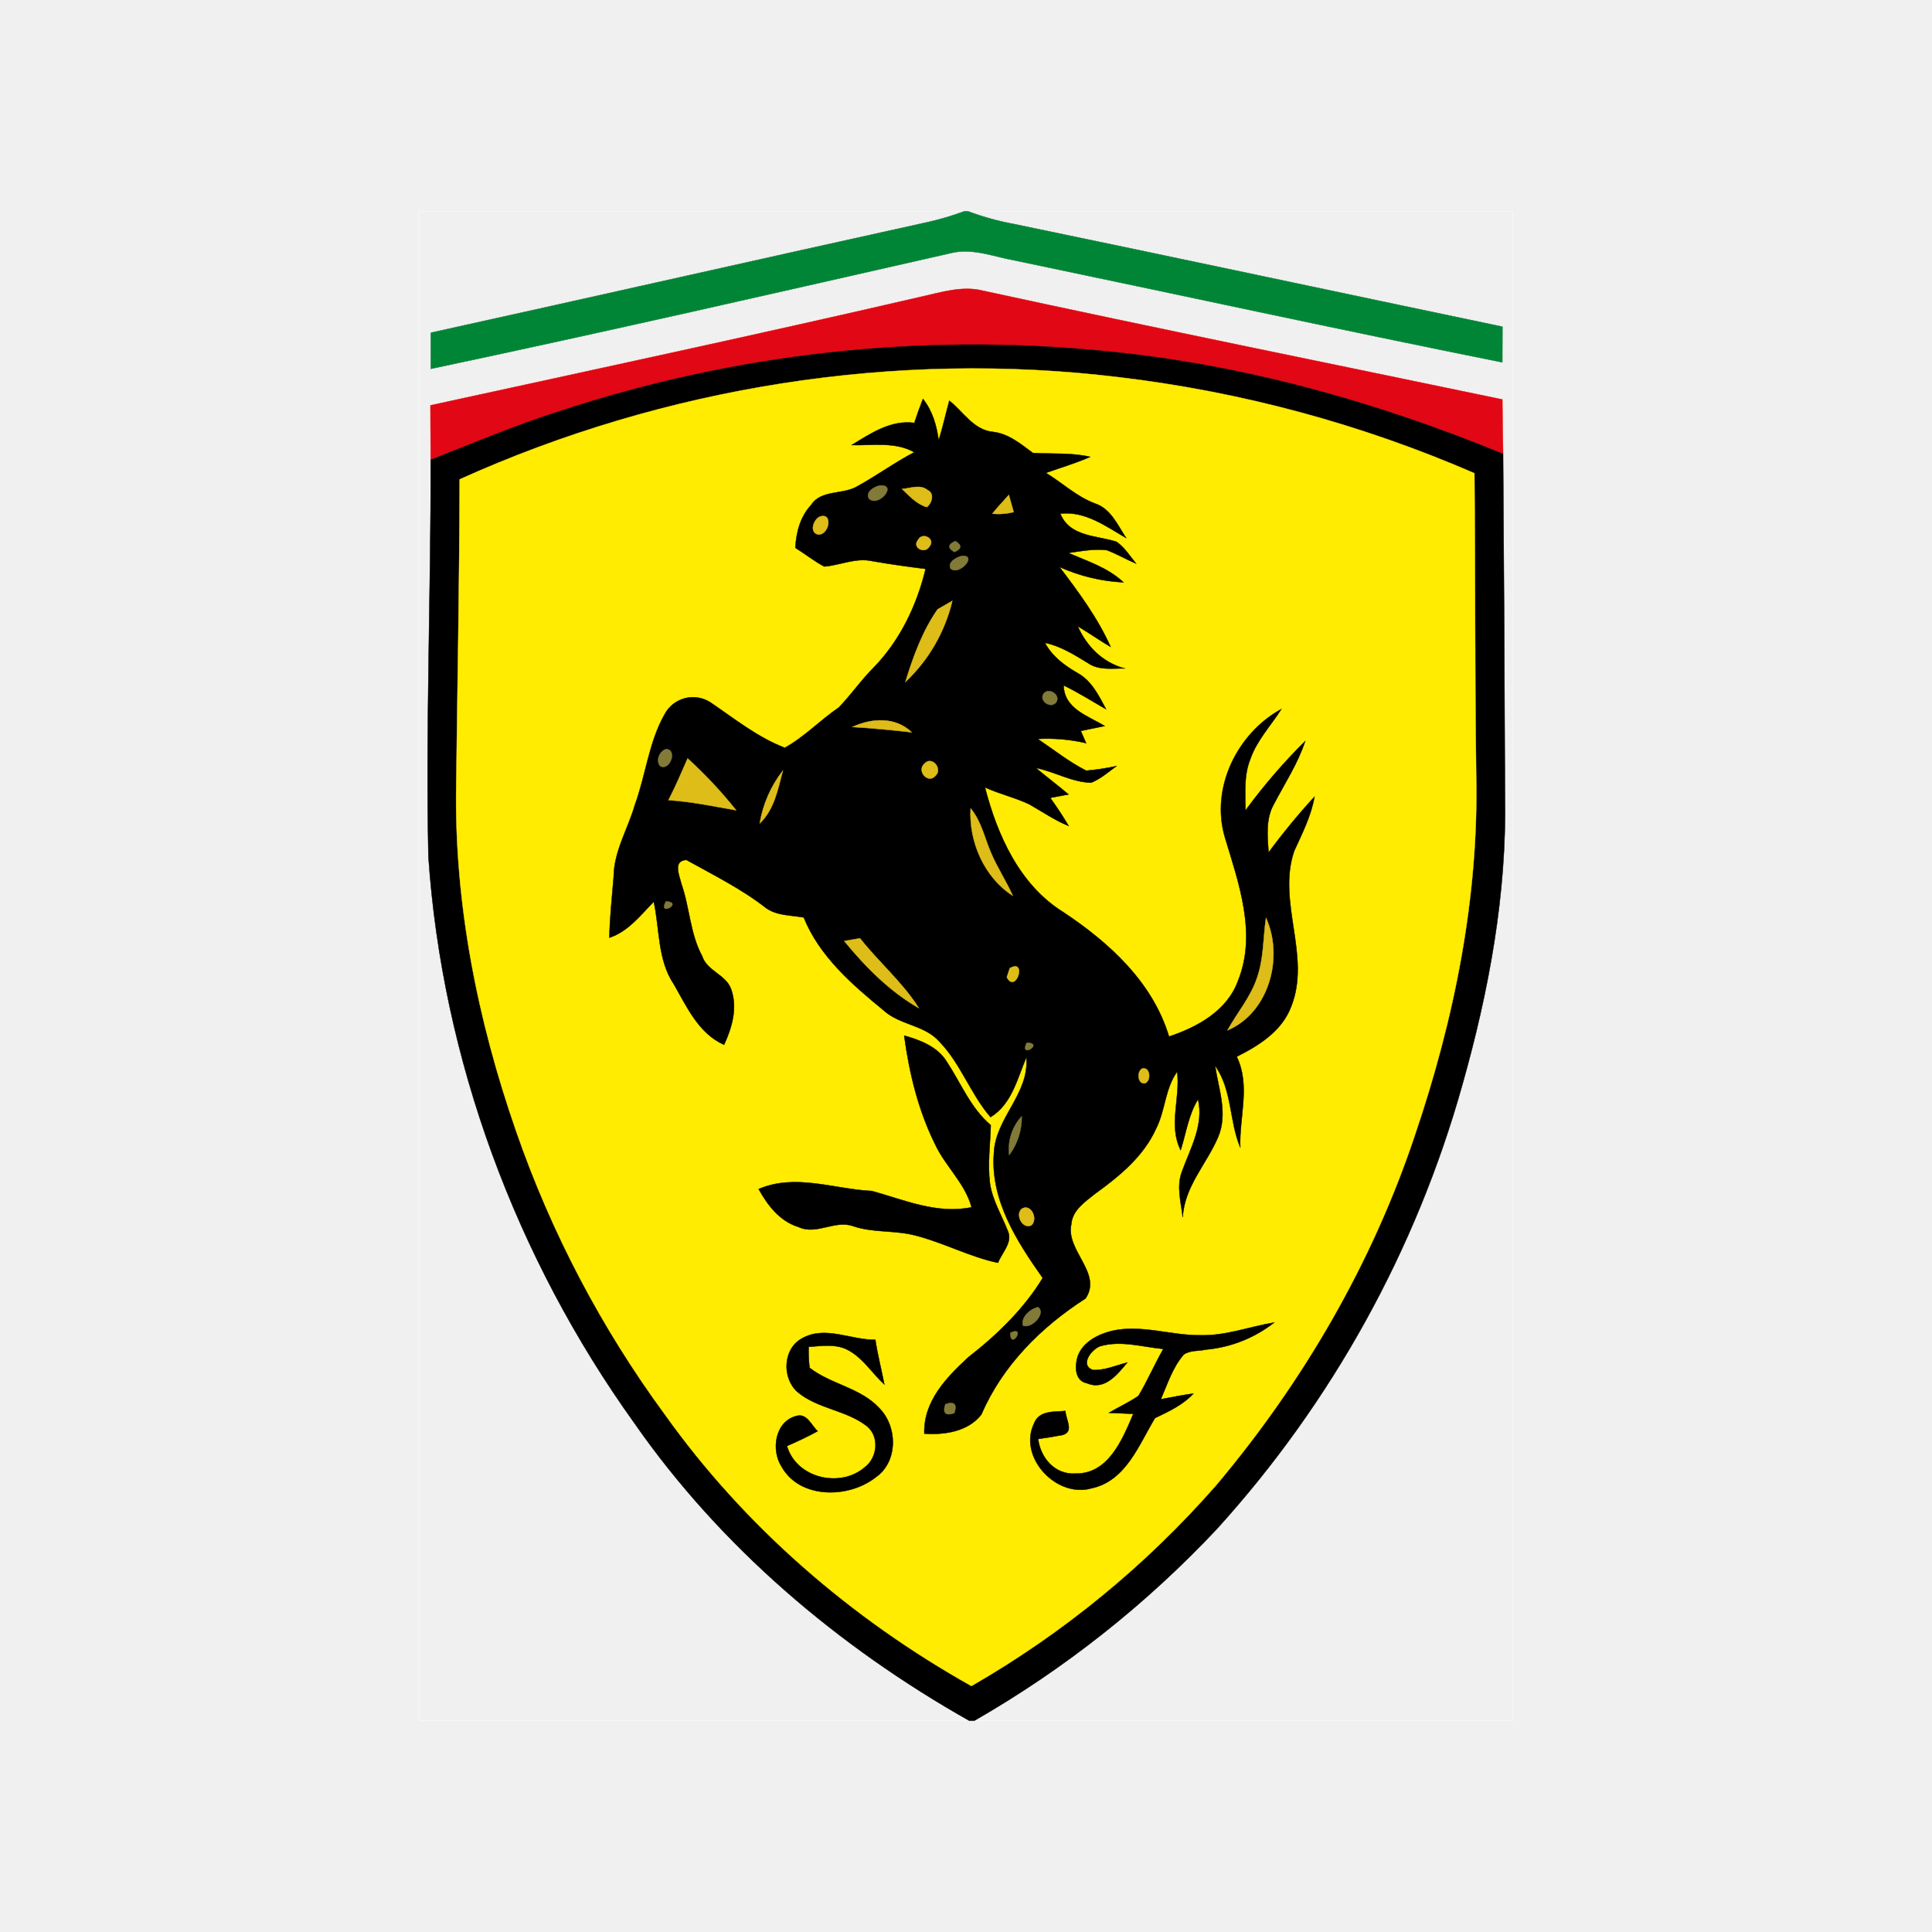
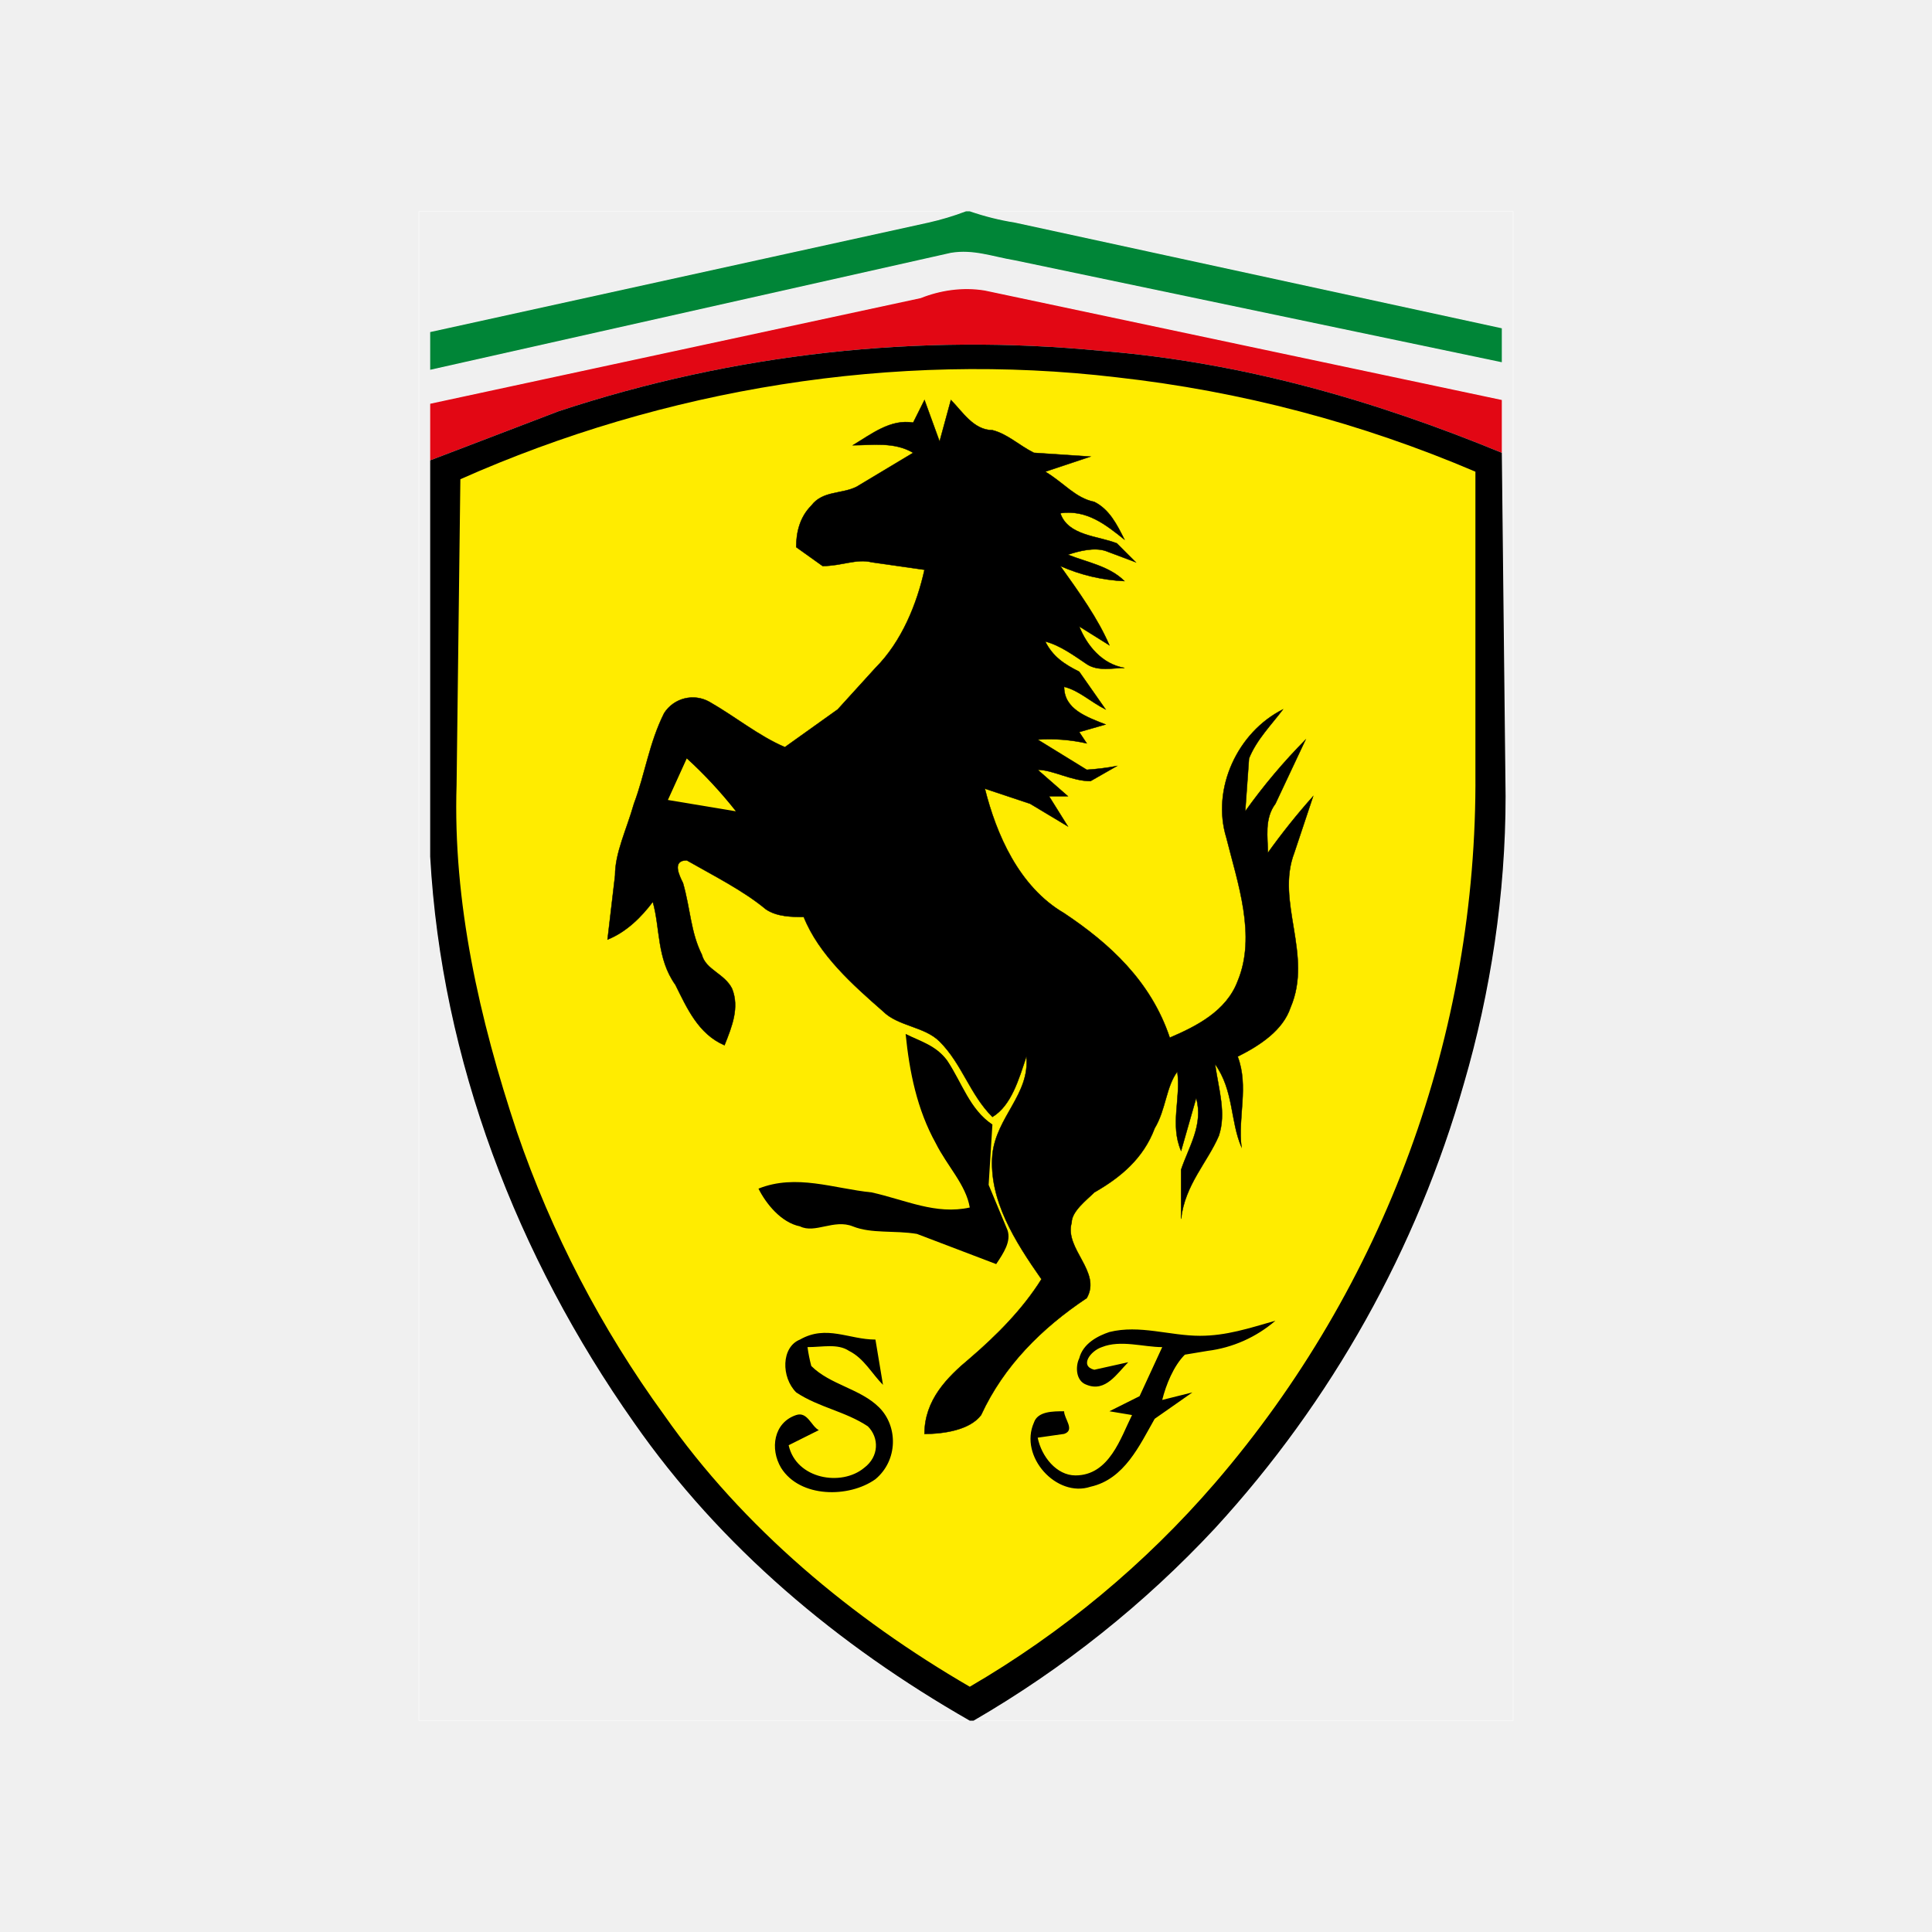
- <svg xmlns="http://www.w3.org/2000/svg" width="512" height="512" viewBox="0 0 512 512">
+ <svg xmlns="http://www.w3.org/2000/svg" width="512" height="512">
  <defs>
-     <clipPath id="b">
-       <rect width="512" height="512" />
+     <clipPath id="a">
+       <path d="M0 0h512v512H0z" />
    </clipPath>
  </defs>
-   <g id="a" clip-path="url(#b)">
-     <g transform="translate(111 56)">
-       <path d="M0,0H144.539a72.721,72.721,0,0,1-9.547,2.839C91.035,12.533,47.133,22.478,3.177,32.176q-.006,4.78,0,9.562c46.168-9.761,92.166-20.309,138.182-30.754,5.6-1.239,11.12,1.079,16.585,2.039,43.062,8.983,86.046,18.345,129.177,27q.011-4.723.029-9.445c-43.219-9.037-86.4-18.28-129.63-27.242A70.762,70.762,0,0,1,145.535,0h144.32V400H147.209a277.832,277.832,0,0,0,64.267-50.8,292.79,292.79,0,0,0,65.063-117.738c7.023-24.82,11.781-50.522,11.29-76.4q-.184-45.378-.5-90.754c-.106-4.816-.146-9.633-.2-14.449C241.294,40.3,195.4,31.02,149.64,21.073c-5.573-1.446-11.175.377-16.6,1.584-43.232,10-86.621,19.308-129.976,28.761q.041,7.215.072,14.43c.081,35.045-1.34,70.088-.607,105.127,3.673,53.829,23.173,106.358,54.581,150.16C79.97,353.947,111.148,380.41,145.857,400H0Z" fill="none" stroke="#fff" stroke-miterlimit="10" stroke-width="0.1" />
-       <path d="M143.555,0h1a70.762,70.762,0,0,0,11.988,3.336c43.235,8.962,86.411,18.205,129.63,27.242q-.019,4.722-.029,9.445c-43.13-8.657-86.114-18.018-129.177-27-5.465-.96-10.981-3.278-16.585-2.039C94.363,21.429,48.365,31.976,2.2,41.737q-.011-4.781,0-9.562c43.957-9.7,87.858-19.643,131.816-29.337A72.721,72.721,0,0,0,143.555,0Z" transform="translate(0.984)" fill="none" stroke="#07611c" stroke-miterlimit="10" stroke-width="0.1" />
-       <path d="M143.555,0h1a70.762,70.762,0,0,0,11.988,3.336c43.235,8.962,86.411,18.205,129.63,27.242q-.019,4.722-.029,9.445c-43.13-8.657-86.114-18.018-129.177-27-5.465-.96-10.981-3.278-16.585-2.039C94.363,21.429,48.365,31.976,2.2,41.737q-.011-4.781,0-9.562c43.957-9.7,87.858-19.643,131.816-29.337A72.721,72.721,0,0,0,143.555,0Z" transform="translate(0.984)" fill="#008537" />
-       <path d="M132.093,16.29c5.421-1.207,11.023-3.03,16.6-1.584,45.756,9.948,91.654,19.226,137.493,28.785.05,4.816.091,9.633.2,14.449C252.409,43.978,216.645,34,180,30.6A350.094,350.094,0,0,0,36.174,46.673C24.616,50.319,13.474,55.1,2.189,59.481q-.027-7.216-.072-14.43C45.472,35.6,88.861,26.294,132.093,16.29Z" transform="translate(0.951 6.367)" fill="none" stroke="#e61900" stroke-miterlimit="10" stroke-width="0.1" />
-       <path d="M132.093,16.29c5.421-1.207,11.023-3.03,16.6-1.584,45.756,9.948,91.654,19.226,137.493,28.785.05,4.816.091,9.633.2,14.449C252.409,43.978,216.645,34,180,30.6A350.094,350.094,0,0,0,36.174,46.673C24.616,50.319,13.474,55.1,2.189,59.481q-.027-7.216-.072-14.43C45.472,35.6,88.861,26.294,132.093,16.29Z" transform="translate(0.951 6.367)" fill="#e20714" />
-       <path d="M36.405,42.089A350.094,350.094,0,0,1,180.233,26.02c36.643,3.4,72.407,13.374,106.377,27.336q.345,45.376.5,90.754c.491,25.878-4.266,51.58-11.29,76.4a292.79,292.79,0,0,1-65.063,117.738,277.832,277.832,0,0,1-64.267,50.8h-1.352C110.428,369.458,79.25,343,56.394,310.185c-31.408-43.8-50.908-96.331-54.581-150.16C1.08,124.985,2.5,89.942,2.42,54.9,13.705,50.515,24.848,45.735,36.405,42.089Z" transform="translate(0.72 10.952)" fill="none" stroke="#000" stroke-miterlimit="10" stroke-width="0.1" />
-       <path d="M36.405,42.089A350.094,350.094,0,0,1,180.233,26.02c36.643,3.4,72.407,13.374,106.377,27.336q.345,45.376.5,90.754c.491,25.878-4.266,51.58-11.29,76.4a292.79,292.79,0,0,1-65.063,117.738,277.832,277.832,0,0,1-64.267,50.8h-1.352C110.428,369.458,79.25,343,56.394,310.185c-31.408-43.8-50.908-96.331-54.581-150.16C1.08,124.985,2.5,89.942,2.42,54.9,13.705,50.515,24.848,45.735,36.405,42.089Z" transform="translate(0.72 10.952)" />
-       <path d="M7.753,58.116C62.112,33.6,123.16,23.852,182.406,31.053A336.6,336.6,0,0,1,276.677,56.5c.258,26.62.09,53.244.467,79.864.721,32.561-5.841,64.94-16.28,95.67-11.311,33.872-29.585,65.264-52.542,92.554A255.759,255.759,0,0,1,143.376,377.9c-31.782-17.817-60.064-42.238-81.244-71.968A284.013,284.013,0,0,1,22.7,230.808C12.488,201.44,6.316,170.446,6.841,139.267,7.17,112.219,7.694,85.17,7.753,58.116Z" transform="translate(3.06 12.911)" fill="none" stroke="#debd19" stroke-miterlimit="10" stroke-width="0.1" />
-       <path d="M7.753,58.116C62.112,33.6,123.16,23.852,182.406,31.053A336.6,336.6,0,0,1,276.677,56.5c.258,26.62.09,53.244.467,79.864.721,32.561-5.841,64.94-16.28,95.67-11.311,33.872-29.585,65.264-52.542,92.554A255.759,255.759,0,0,1,143.376,377.9c-31.782-17.817-60.064-42.238-81.244-71.968A284.013,284.013,0,0,1,22.7,230.808C12.488,201.44,6.316,170.446,6.841,139.267,7.17,112.219,7.694,85.17,7.753,58.116Z" transform="translate(3.06 12.911)" fill="#ffec00" />
-       <path d="M117.944,34.3c2.52,3.173,3.618,7.043,4.164,10.995,1.08-3.465,1.862-7.015,2.82-10.514,3.694,2.917,6.424,7.744,11.5,8.255,4.189.466,7.406,3.194,10.651,5.6,5.056.3,10.179-.124,15.179,1.024-3.808,1.694-7.821,2.842-11.735,4.248,4.364,2.662,8.141,6.3,13,8.11,4.2,1.387,6.014,5.731,8.259,9.139C166.357,68.03,161,63.985,154.335,64.7c2.477,6.182,9.585,5.753,14.914,7.473,2.139,1.5,3.544,3.775,5.174,5.77-2.624-1.1-5.086-2.562-7.751-3.558-3.417-.429-6.849.284-10.224.739,5.076,2.185,10.527,3.912,14.638,7.795a47.091,47.091,0,0,1-16.965-4.077c5.063,6.669,10.128,13.5,13.555,21.182-2.957-1.757-5.78-3.722-8.729-5.484,2.418,5.385,6.588,9.61,12.4,11.184-3.247-.024-6.808.563-9.65-1.408-3.613-2.195-7.231-4.507-11.437-5.38,1.953,3.657,5.284,6.093,8.8,8.1,3.635,2.072,5.508,5.953,7.4,9.493-3.737-2.122-7.361-4.447-11.24-6.306.137,6.225,6.443,8.067,10.9,10.761q-3.177.674-6.356,1.306l1.413,3.239a45.2,45.2,0,0,0-12.833-1.121c4.25,2.857,8.293,6.107,12.881,8.422a68.129,68.129,0,0,0,8-1.217c-2.161,1.573-4.212,3.387-6.717,4.4-5.117-.132-9.683-2.941-14.65-3.919,2.858,2.376,5.819,4.627,8.666,7.021l-4.849.912c1.727,2.411,3.371,4.882,4.878,7.442-3.7-1.5-6.983-3.786-10.439-5.741-3.793-1.8-7.926-2.733-11.742-4.482,3.268,12.694,9.2,25.909,20.758,33.067,12.157,8.079,23.677,18.552,28.02,32.974,7.53-2.5,15.354-6.805,18.253-14.677,5.1-12.521.243-25.914-3.429-38.094-3.9-13.074,3.239-27.615,14.958-34.014-2.791,4.379-6.488,8.263-8.234,13.244-1.734,4.321-1.335,9.059-1.277,13.607a154.625,154.625,0,0,1,15.818-18.368c-1.947,5.953-5.415,11.184-8.287,16.695-2.233,3.92-1.709,8.537-1.427,12.84a178.793,178.793,0,0,1,12.176-14.793c-.882,5.119-3.261,9.725-5.383,14.4-4.617,13.515,4.579,27.82-.811,41.238-2.434,6.475-8.519,10.3-14.415,13.242,3.705,7.678.639,15.991.933,24.045-2.952-7.02-2.1-15.317-6.678-21.639.95,6.209,3.445,12.747.812,18.9-3.032,7.153-8.949,13.109-9.373,21.26-.462-4.005-1.71-8.19-.2-12.12,2.228-6.17,5.836-12.32,4.263-19.146-2.542,4.1-3.173,8.967-4.61,13.492-3.331-6.648-.02-13.845-.934-20.8-3.237,4.484-3.13,10.334-5.626,15.176-3.331,7.342-9.741,12.561-16.126,17.171-2.651,2.128-6.029,4.351-6.3,8.09-1.554,6.963,8.337,12.974,3.771,19.665-11.737,7.511-22.053,17.806-27.586,30.723-3.5,4.538-9.756,5.469-15.137,5.092-.25-8.578,5.86-14.9,11.7-20.275,7.55-5.867,14.714-12.8,19.675-20.976-6.845-9.681-13.9-20.667-12.928-33.072.36-9.355,9.456-15.713,8.6-25.4-2.439,5.671-3.827,12.371-9.494,15.843-5.316-6.141-7.889-14.17-13.564-20.018-3.908-4.452-10.508-4.35-14.791-8.292-8.348-6.833-17.026-14.365-21.147-24.6-3.331-.616-7.048-.438-9.931-2.459-6.506-5.1-13.977-8.788-21.166-12.79-3.7.2-1.853,4.123-1.332,6.351,2.208,6.294,2.287,13.209,5.515,19.16,1.261,3.924,6.236,4.851,7.648,8.692,1.789,4.951.255,10.206-1.849,14.784-6.774-3.021-9.84-10.028-13.323-16.061-4.327-6.446-3.721-14.559-5.306-21.863-3.543,3.609-6.765,7.888-11.767,9.553.107-5.4.7-10.765,1.137-16.14.054-6.789,3.8-12.705,5.626-19.075,2.9-7.922,3.68-16.621,7.9-24.031a8.5,8.5,0,0,1,12.01-3.178c6.4,4.317,12.537,9.311,19.81,12.09,5.221-2.885,9.382-7.313,14.3-10.664,3.327-3.425,6.037-7.43,9.456-10.794,6.863-7.165,11.268-16.362,13.563-25.951-4.725-.577-9.434-1.252-14.124-2.06-4.326-1-8.466,1.088-12.726,1.433-2.7-1.426-5.086-3.35-7.668-4.96.237-4.119,1.29-8.22,4.16-11.324,2.707-4.188,8.5-2.642,12.357-5.022,5.106-2.81,9.83-6.271,15.006-8.979-5.119-2.871-11.022-1.753-16.6-1.9,5.044-3.082,10.373-6.716,16.608-5.868C116.356,38.534,117.113,36.4,117.944,34.3Z" transform="translate(15.651 15.411)" fill="none" stroke="#000" stroke-miterlimit="10" stroke-width="0.1" />
-       <path d="M117.944,34.3c2.52,3.173,3.618,7.043,4.164,10.995,1.08-3.465,1.862-7.015,2.82-10.514,3.694,2.917,6.424,7.744,11.5,8.255,4.189.466,7.406,3.194,10.651,5.6,5.056.3,10.179-.124,15.179,1.024-3.808,1.694-7.821,2.842-11.735,4.248,4.364,2.662,8.141,6.3,13,8.11,4.2,1.387,6.014,5.731,8.259,9.139C166.357,68.03,161,63.985,154.335,64.7c2.477,6.182,9.585,5.753,14.914,7.473,2.139,1.5,3.544,3.775,5.174,5.77-2.624-1.1-5.086-2.562-7.751-3.558-3.417-.429-6.849.284-10.224.739,5.076,2.185,10.527,3.912,14.638,7.795a47.091,47.091,0,0,1-16.965-4.077c5.063,6.669,10.128,13.5,13.555,21.182-2.957-1.757-5.78-3.722-8.729-5.484,2.418,5.385,6.588,9.61,12.4,11.184-3.247-.024-6.808.563-9.65-1.408-3.613-2.195-7.231-4.507-11.437-5.38,1.953,3.657,5.284,6.093,8.8,8.1,3.635,2.072,5.508,5.953,7.4,9.493-3.737-2.122-7.361-4.447-11.24-6.306.137,6.225,6.443,8.067,10.9,10.761q-3.177.674-6.356,1.306l1.413,3.239a45.2,45.2,0,0,0-12.833-1.121c4.25,2.857,8.293,6.107,12.881,8.422a68.129,68.129,0,0,0,8-1.217c-2.161,1.573-4.212,3.387-6.717,4.4-5.117-.132-9.683-2.941-14.65-3.919,2.858,2.376,5.819,4.627,8.666,7.021l-4.849.912c1.727,2.411,3.371,4.882,4.878,7.442-3.7-1.5-6.983-3.786-10.439-5.741-3.793-1.8-7.926-2.733-11.742-4.482,3.268,12.694,9.2,25.909,20.758,33.067,12.157,8.079,23.677,18.552,28.02,32.974,7.53-2.5,15.354-6.805,18.253-14.677,5.1-12.521.243-25.914-3.429-38.094-3.9-13.074,3.239-27.615,14.958-34.014-2.791,4.379-6.488,8.263-8.234,13.244-1.734,4.321-1.335,9.059-1.277,13.607a154.625,154.625,0,0,1,15.818-18.368c-1.947,5.953-5.415,11.184-8.287,16.695-2.233,3.92-1.709,8.537-1.427,12.84a178.793,178.793,0,0,1,12.176-14.793c-.882,5.119-3.261,9.725-5.383,14.4-4.617,13.515,4.579,27.82-.811,41.238-2.434,6.475-8.519,10.3-14.415,13.242,3.705,7.678.639,15.991.933,24.045-2.952-7.02-2.1-15.317-6.678-21.639.95,6.209,3.445,12.747.812,18.9-3.032,7.153-8.949,13.109-9.373,21.26-.462-4.005-1.71-8.19-.2-12.12,2.228-6.17,5.836-12.32,4.263-19.146-2.542,4.1-3.173,8.967-4.61,13.492-3.331-6.648-.02-13.845-.934-20.8-3.237,4.484-3.13,10.334-5.626,15.176-3.331,7.342-9.741,12.561-16.126,17.171-2.651,2.128-6.029,4.351-6.3,8.09-1.554,6.963,8.337,12.974,3.771,19.665-11.737,7.511-22.053,17.806-27.586,30.723-3.5,4.538-9.756,5.469-15.137,5.092-.25-8.578,5.86-14.9,11.7-20.275,7.55-5.867,14.714-12.8,19.675-20.976-6.845-9.681-13.9-20.667-12.928-33.072.36-9.355,9.456-15.713,8.6-25.4-2.439,5.671-3.827,12.371-9.494,15.843-5.316-6.141-7.889-14.17-13.564-20.018-3.908-4.452-10.508-4.35-14.791-8.292-8.348-6.833-17.026-14.365-21.147-24.6-3.331-.616-7.048-.438-9.931-2.459-6.506-5.1-13.977-8.788-21.166-12.79-3.7.2-1.853,4.123-1.332,6.351,2.208,6.294,2.287,13.209,5.515,19.16,1.261,3.924,6.236,4.851,7.648,8.692,1.789,4.951.255,10.206-1.849,14.784-6.774-3.021-9.84-10.028-13.323-16.061-4.327-6.446-3.721-14.559-5.306-21.863-3.543,3.609-6.765,7.888-11.767,9.553.107-5.4.7-10.765,1.137-16.14.054-6.789,3.8-12.705,5.626-19.075,2.9-7.922,3.68-16.621,7.9-24.031a8.5,8.5,0,0,1,12.01-3.178c6.4,4.317,12.537,9.311,19.81,12.09,5.221-2.885,9.382-7.313,14.3-10.664,3.327-3.425,6.037-7.43,9.456-10.794,6.863-7.165,11.268-16.362,13.563-25.951-4.725-.577-9.434-1.252-14.124-2.06-4.326-1-8.466,1.088-12.726,1.433-2.7-1.426-5.086-3.35-7.668-4.96.237-4.119,1.29-8.22,4.16-11.324,2.707-4.188,8.5-2.642,12.357-5.022,5.106-2.81,9.83-6.271,15.006-8.979-5.119-2.871-11.022-1.753-16.6-1.9,5.044-3.082,10.373-6.716,16.608-5.868C116.356,38.534,117.113,36.4,117.944,34.3Z" transform="translate(15.651 15.411)" />
-       <path d="M85.285,50.134c4.827-.3-.387,5.879-2.892,3.516C81.333,51.87,83.81,50.393,85.285,50.134Z" transform="translate(36.902 22.519)" fill="none" stroke="#827a38" stroke-miterlimit="10" stroke-width="0.1" />
-       <path d="M85.285,50.134c4.827-.3-.387,5.879-2.892,3.516C81.333,51.87,83.81,50.393,85.285,50.134Z" transform="translate(36.902 22.519)" fill="#827a38" />
-       <path d="M88.35,50.941c2.238-.157,4.8-1.324,6.777.3,1.908.832,1.171,3.493-.208,4.509C92.21,54.969,90.323,52.8,88.35,50.941Z" transform="translate(39.693 22.638)" fill="none" stroke="#debd19" stroke-miterlimit="10" stroke-width="0.1" />
-       <path d="M88.35,50.941c2.238-.157,4.8-1.324,6.777.3,1.908.832,1.171,3.493-.208,4.509C92.21,54.969,90.323,52.8,88.35,50.941Z" transform="translate(39.693 22.638)" fill="#debd19" />
-       <path d="M104.864,56.837c1.383-1.726,2.916-3.322,4.379-4.98q.652,2.269,1.271,4.551A16.7,16.7,0,0,1,104.864,56.837Z" transform="translate(47.113 23.298)" fill="none" stroke="#debd19" stroke-miterlimit="10" stroke-width="0.1" />
-       <path d="M104.864,56.837c1.383-1.726,2.916-3.322,4.379-4.98q.652,2.269,1.271,4.551A16.7,16.7,0,0,1,104.864,56.837Z" transform="translate(47.113 23.298)" fill="#debd19" />
-       <path d="M73.853,55.9c3.71-1.325,2.465,5.1-.51,4.7C71.038,59.974,72.234,56.635,73.853,55.9Z" transform="translate(32.375 25.032)" fill="none" stroke="#debd19" stroke-miterlimit="10" stroke-width="0.1" />
-       <path d="M73.853,55.9c3.71-1.325,2.465,5.1-.51,4.7C71.038,59.974,72.234,56.635,73.853,55.9Z" transform="translate(32.375 25.032)" fill="#debd19" />
-       <path d="M91.462,60.33c1.162-2.153,4.75-.165,2.962,1.843C93.182,64.272,89.676,62.4,91.462,60.33Z" transform="translate(40.868 26.686)" fill="none" stroke="#debd19" stroke-miterlimit="10" stroke-width="0.1" />
-       <path d="M91.462,60.33c1.162-2.153,4.75-.165,2.962,1.843C93.182,64.272,89.676,62.4,91.462,60.33Z" transform="translate(40.868 26.686)" fill="#debd19" />
-       <path d="M98.582,60.3q2.726,1.605-.254,2.907Q95.584,61.607,98.582,60.3Z" transform="translate(43.587 27.092)" fill="none" stroke="#827a38" stroke-miterlimit="10" stroke-width="0.1" />
-       <path d="M98.582,60.3q2.726,1.605-.254,2.907Q95.584,61.607,98.582,60.3Z" transform="translate(43.587 27.092)" fill="#827a38" />
-       <path d="M100.257,63.014c4.426-.266-.819,5.441-2.992,3.339C96.45,64.581,98.888,63.377,100.257,63.014Z" transform="translate(43.626 28.307)" fill="none" stroke="#827a38" stroke-miterlimit="10" stroke-width="0.1" />
-       <path d="M100.257,63.014c4.426-.266-.819,5.441-2.992,3.339C96.45,64.581,98.888,63.377,100.257,63.014Z" transform="translate(43.626 28.307)" fill="#827a38" />
-       <path d="M97.5,73.476l3.9-2.243A43.254,43.254,0,0,1,88.968,92.727C91.02,86.031,93.479,79.257,97.5,73.476Z" transform="translate(39.971 32.003)" fill="none" stroke="#debd19" stroke-miterlimit="10" stroke-width="0.1" />
-       <path d="M97.5,73.476l3.9-2.243A43.254,43.254,0,0,1,88.968,92.727C91.02,86.031,93.479,79.257,97.5,73.476Z" transform="translate(39.971 32.003)" fill="#debd19" />
-       <path d="M114.4,88.35c1.442-1.729,4.663.557,3.209,2.427C116.156,92.506,112.934,90.221,114.4,88.35Z" transform="translate(51.228 39.418)" fill="none" stroke="#827a38" stroke-miterlimit="10" stroke-width="0.1" />
-       <path d="M114.4,88.35c1.442-1.729,4.663.557,3.209,2.427C116.156,92.506,112.934,90.221,114.4,88.35Z" transform="translate(51.228 39.418)" fill="#827a38" />
-       <path d="M79.278,94.835C84.386,92.474,90.68,92.079,95,96.25,89.769,95.65,84.532,95.156,79.278,94.835Z" transform="translate(35.618 41.818)" fill="none" stroke="#debd19" stroke-miterlimit="10" stroke-width="0.1" />
-       <path d="M79.278,94.835C84.386,92.474,90.68,92.079,95,96.25,89.769,95.65,84.532,95.156,79.278,94.835Z" transform="translate(35.618 41.818)" fill="#debd19" />
-       <path d="M45.965,98.33c2.967.328.88,5.834-1.625,4.538C42.985,101.422,44.154,98.741,45.965,98.33Z" transform="translate(19.656 44.177)" fill="none" stroke="#827a38" stroke-miterlimit="10" stroke-width="0.1" />
-       <path d="M45.965,98.33c2.967.328.88,5.834-1.625,4.538C42.985,101.422,44.154,98.741,45.965,98.33Z" transform="translate(19.656 44.177)" fill="#827a38" />
-       <path d="M45.647,111.1c1.852-3.609,3.453-7.337,5.077-11.051A118.49,118.49,0,0,1,63.58,113.777C57.623,112.751,51.7,111.468,45.647,111.1Z" transform="translate(20.508 44.948)" fill="none" stroke="#debd19" stroke-miterlimit="10" stroke-width="0.1" />
-       <path d="M45.647,111.1c1.852-3.609,3.453-7.337,5.077-11.051A118.49,118.49,0,0,1,63.58,113.777C57.623,112.751,51.7,111.468,45.647,111.1Z" transform="translate(20.508 44.948)" fill="#debd19" />
-       <path d="M92.623,101.268c1.957-2.3,5.022,1.3,2.961,3.174C93.616,106.682,90.574,103.145,92.623,101.268Z" transform="translate(41.307 45.164)" fill="none" stroke="#debd19" stroke-miterlimit="10" stroke-width="0.1" />
-       <path d="M92.623,101.268c1.957-2.3,5.022,1.3,2.961,3.174C93.616,106.682,90.574,103.145,92.623,101.268Z" transform="translate(41.307 45.164)" fill="#debd19" />
-       <path d="M62.334,116.252a31.19,31.19,0,0,1,6.13-13.984C67.167,107.176,66.178,112.6,62.334,116.252Z" transform="translate(28.005 45.947)" fill="none" stroke="#debd19" stroke-miterlimit="10" stroke-width="0.1" />
-       <path d="M62.334,116.252a31.19,31.19,0,0,1,6.13-13.984C67.167,107.176,66.178,112.6,62.334,116.252Z" transform="translate(28.005 45.947)" fill="#debd19" />
-       <path d="M100.908,109.184c2.852,3.418,3.7,7.86,5.433,11.847,1.647,3.894,4.022,7.423,5.733,11.291C104.5,127.442,100.418,118.024,100.908,109.184Z" transform="translate(45.318 49.054)" fill="none" stroke="#debd19" stroke-miterlimit="10" stroke-width="0.1" />
-       <path d="M100.908,109.184c2.852,3.418,3.7,7.86,5.433,11.847,1.647,3.894,4.022,7.423,5.733,11.291C104.5,127.442,100.418,118.024,100.908,109.184Z" transform="translate(45.318 49.054)" fill="#debd19" />
-       <path d="M45.32,126.184C50.162,126.446,43.047,130.464,45.32,126.184Z" transform="translate(20.154 56.692)" fill="none" stroke="#827a38" stroke-miterlimit="10" stroke-width="0.1" />
-       <path d="M45.32,126.184C50.162,126.446,43.047,130.464,45.32,126.184Z" transform="translate(20.154 56.692)" fill="#827a38" />
-       <path d="M158.073,129.206c4.743,10.4.833,25.139-10.221,29.8,2.568-4.633,6.112-8.759,7.827-13.835C157.509,140.041,157.3,134.524,158.073,129.206Z" transform="translate(66.427 58.049)" fill="none" stroke="#debd19" stroke-miterlimit="10" stroke-width="0.1" />
-       <path d="M158.073,129.206c4.743,10.4.833,25.139-10.221,29.8,2.568-4.633,6.112-8.759,7.827-13.835C157.509,140.041,157.3,134.524,158.073,129.206Z" transform="translate(66.427 58.049)" fill="#debd19" />
-       <path d="M77.785,133.655l4.173-.718c4.988,6.347,11.272,11.632,15.595,18.5C89.8,146.993,83.406,140.52,77.785,133.655Z" transform="translate(34.947 59.725)" fill="none" stroke="#debd19" stroke-miterlimit="10" stroke-width="0.1" />
-       <path d="M77.785,133.655l4.173-.718c4.988,6.347,11.272,11.632,15.595,18.5C89.8,146.993,83.406,140.52,77.785,133.655Z" transform="translate(34.947 59.725)" fill="#debd19" />
-       <path d="M108.3,138.565c4.687-2.748,1.643,6.971-.786,2.39Z" transform="translate(48.302 62.03)" fill="none" stroke="#debd19" stroke-miterlimit="10" stroke-width="0.1" />
-       <path d="M108.3,138.565c4.687-2.748,1.643,6.971-.786,2.39Z" transform="translate(48.302 62.03)" fill="#debd19" />
-       <path d="M100.7,150.723c4.3,1.216,8.812,2.922,11.283,6.916,3.769,5.716,6.308,12.293,11.662,16.83-.137,5.147-.875,10.315-.21,15.461.663,4.471,3.083,8.378,4.715,12.526,1.409,3.051-1.547,5.784-2.592,8.484-7.574-1.6-14.442-5.365-21.922-7.252-5.4-1.437-11.13-.651-16.452-2.464-4.822-1.744-9.772,2.484-14.516.207-4.932-1.5-8.142-5.717-10.533-10.032,9.781-4.193,20.021.043,30.032.516,8.609,2.379,17.236,6.219,26.391,4.31-1.7-6.372-6.906-10.8-9.636-16.65C104.435,170.563,102.047,160.655,100.7,150.723Z" transform="translate(27.916 67.716)" fill="none" stroke="#000" stroke-miterlimit="10" stroke-width="0.1" />
-       <path d="M100.7,150.723c4.3,1.216,8.812,2.922,11.283,6.916,3.769,5.716,6.308,12.293,11.662,16.83-.137,5.147-.875,10.315-.21,15.461.663,4.471,3.083,8.378,4.715,12.526,1.409,3.051-1.547,5.784-2.592,8.484-7.574-1.6-14.442-5.365-21.922-7.252-5.4-1.437-11.13-.651-16.452-2.464-4.822-1.744-9.772,2.484-14.516.207-4.932-1.5-8.142-5.717-10.533-10.032,9.781-4.193,20.021.043,30.032.516,8.609,2.379,17.236,6.219,26.391,4.31-1.7-6.372-6.906-10.8-9.636-16.65C104.435,170.563,102.047,160.655,100.7,150.723Z" transform="translate(27.916 67.716)" />
-       <path d="M111.289,152.026C116.12,152.138,109.126,156.42,111.289,152.026Z" transform="translate(49.807 68.302)" fill="none" stroke="#827a38" stroke-miterlimit="10" stroke-width="0.1" />
-       <path d="M111.289,152.026C116.12,152.138,109.126,156.42,111.289,152.026Z" transform="translate(49.807 68.302)" fill="#827a38" />
-       <path d="M132.567,156.762c2.094-.5,2.439,3.053.874,3.864C131.345,161.136,131.034,157.569,132.567,156.762Z" transform="translate(59.128 70.408)" fill="none" stroke="#debd19" stroke-miterlimit="10" stroke-width="0.1" />
-       <path d="M132.567,156.762c2.094-.5,2.439,3.053.874,3.864C131.345,161.136,131.034,157.569,132.567,156.762Z" transform="translate(59.128 70.408)" fill="#debd19" />
-       <path d="M107.976,175.775a12.888,12.888,0,0,1,3.327-10.3A16.889,16.889,0,0,1,107.976,175.775Z" transform="translate(48.473 74.344)" fill="none" stroke="#827a38" stroke-miterlimit="10" stroke-width="0.1" />
-       <path d="M107.976,175.775a12.888,12.888,0,0,1,3.327-10.3A16.889,16.889,0,0,1,107.976,175.775Z" transform="translate(48.473 74.344)" fill="#827a38" />
-       <path d="M110.555,182.437c2.46-1.353,4.285,2.874,2.462,4.425C110.667,188.067,108.553,183.918,110.555,182.437Z" transform="translate(49.311 81.846)" fill="none" stroke="#debd19" stroke-miterlimit="10" stroke-width="0.1" />
-       <path d="M110.555,182.437c2.46-1.353,4.285,2.874,2.462,4.425C110.667,188.067,108.553,183.918,110.555,182.437Z" transform="translate(49.311 81.846)" fill="#debd19" />
-       <path d="M114.493,200.386c2.3,1.586-1.8,5.9-3.994,4.864C109.864,203.045,112.478,200.78,114.493,200.386Z" transform="translate(49.601 90.028)" fill="none" stroke="#827a38" stroke-miterlimit="10" stroke-width="0.1" />
-       <path d="M114.493,200.386c2.3,1.586-1.8,5.9-3.994,4.864C109.864,203.045,112.478,200.78,114.493,200.386Z" transform="translate(49.601 90.028)" fill="#827a38" />
-       <path d="M157.028,206.568c6.652.146,12.939-2.294,19.421-3.375a34.231,34.231,0,0,1-18.048,7.165c-1.956.456-4.234.117-5.934,1.331-2.94,3.392-4.3,7.786-6.065,11.837,2.874-.531,5.743-1.109,8.642-1.512-2.8,3.032-6.531,4.74-10.178,6.49-4.31,7.1-7.7,16.684-16.866,18.626-9.306,2.63-19.534-8.321-15.162-17.257,1.356-3.431,5.285-2.966,8.277-3.244.05,2.144,2.419,5.491-.736,6.36q-3.235.617-6.5,1.061c.664,5.077,4.462,9.515,9.918,9.172,8.74.148,12.455-9.1,15.319-15.83l-6.475-.268c2.584-1.539,5.35-2.775,7.829-4.486,2.413-4.028,4.266-8.366,6.6-12.442-5.525-.531-11.28-2.338-16.757-.726-2.318.865-5.485,4.991-1.921,6.3,3.162.153,6.117-1.23,9.131-1.972-2.636,3.144-6,7.487-10.691,5.478-3.276-.628-3.241-4.5-2.491-7.031,1.315-3.8,5.247-5.854,8.913-6.789C141.177,203.573,149.082,206.682,157.028,206.568Z" transform="translate(50.227 91.29)" fill="none" stroke="#000" stroke-miterlimit="10" stroke-width="0.1" />
-       <path d="M157.028,206.568c6.652.146,12.939-2.294,19.421-3.375a34.231,34.231,0,0,1-18.048,7.165c-1.956.456-4.234.117-5.934,1.331-2.94,3.392-4.3,7.786-6.065,11.837,2.874-.531,5.743-1.109,8.642-1.512-2.8,3.032-6.531,4.74-10.178,6.49-4.31,7.1-7.7,16.684-16.866,18.626-9.306,2.63-19.534-8.321-15.162-17.257,1.356-3.431,5.285-2.966,8.277-3.244.05,2.144,2.419,5.491-.736,6.36q-3.235.617-6.5,1.061c.664,5.077,4.462,9.515,9.918,9.172,8.74.148,12.455-9.1,15.319-15.83l-6.475-.268c2.584-1.539,5.35-2.775,7.829-4.486,2.413-4.028,4.266-8.366,6.6-12.442-5.525-.531-11.28-2.338-16.757-.726-2.318.865-5.485,4.991-1.921,6.3,3.162.153,6.117-1.23,9.131-1.972-2.636,3.144-6,7.487-10.691,5.478-3.276-.628-3.241-4.5-2.491-7.031,1.315-3.8,5.247-5.854,8.913-6.789C141.177,203.573,149.082,206.682,157.028,206.568Z" transform="translate(50.227 91.29)" />
-       <path d="M72.167,206.57c6.132-3.548,13,.451,19.474.329.595,3.992,1.626,7.9,2.392,11.862-3.174-2.932-5.532-6.824-9.359-8.986-3.263-1.9-7.148-1.219-10.713-1a39.709,39.709,0,0,0,.245,5.553c5.655,4.408,13.5,5.283,18.481,10.689,4.867,4.911,5.018,14.211-.955,18.339-7.08,5.591-19.984,5.829-24.871-2.723-2.939-4.471-1.847-12.114,3.931-13.546,2.748-.746,3.917,2.528,5.57,4.042-2.642,1.456-5.381,2.721-8.143,3.933,2.49,8.571,14.166,11.264,20.667,5.6,3.36-2.557,3.91-8.189.466-10.908-5.49-4.254-13.09-4.546-18.419-9.073C66.877,216.964,67.135,209.329,72.167,206.57Z" transform="translate(29.331 92.146)" fill="none" stroke="#000" stroke-miterlimit="10" stroke-width="0.1" />
-       <path d="M72.167,206.57c6.132-3.548,13,.451,19.474.329.595,3.992,1.626,7.9,2.392,11.862-3.174-2.932-5.532-6.824-9.359-8.986-3.263-1.9-7.148-1.219-10.713-1a39.709,39.709,0,0,0,.245,5.553c5.655,4.408,13.5,5.283,18.481,10.689,4.867,4.911,5.018,14.211-.955,18.339-7.08,5.591-19.984,5.829-24.871-2.723-2.939-4.471-1.847-12.114,3.931-13.546,2.748-.746,3.917,2.528,5.57,4.042-2.642,1.456-5.381,2.721-8.143,3.933,2.49,8.571,14.166,11.264,20.667,5.6,3.36-2.557,3.91-8.189.466-10.908-5.49-4.254-13.09-4.546-18.419-9.073C66.877,216.964,67.135,209.329,72.167,206.57Z" transform="translate(29.331 92.146)" />
-       <path d="M108.151,205.2C112.541,203.112,108.155,210.049,108.151,205.2Z" transform="translate(48.59 92.01)" fill="none" stroke="#827a38" stroke-miterlimit="10" stroke-width="0.1" />
-       <path d="M108.151,205.2C112.541,203.112,108.155,210.049,108.151,205.2Z" transform="translate(48.59 92.01)" fill="#827a38" />
-       <path d="M96.373,218.221q3.543-1.21,2.367,2.364Q95.193,221.77,96.373,218.221Z" transform="translate(43.166 97.904)" fill="none" stroke="#827a38" stroke-miterlimit="10" stroke-width="0.1" />
-       <path d="M96.373,218.221q3.543-1.21,2.367,2.364Q95.193,221.77,96.373,218.221Z" transform="translate(43.166 97.904)" fill="#827a38" />
-     </g>
+   <g clip-path="url(#a)">
+     <path d="M111 56h145a73 73 0 01-10 3L114 88v10l138-31c6-1 11 1 17 2l129 27v-9L269 59a71 71 0 01-12-3h144v400H258a278 278 0 0064-51 293 293 0 0066-118c7-24 11-50 11-76l-1-91v-14L261 77c-6-1-12 0-17 2l-130 28v120c3 54 23 106 54 150 23 33 54 59 89 79H111z" fill="none" stroke="#fff" stroke-miterlimit="10" stroke-width=".1" />
+     <path d="M256 56h1a71 71 0 0012 3l129 28v9L269 69c-6-1-11-3-17-2L114 98V88l132-29a73 73 0 0010-3z" fill="#008537" />
+     <path d="M244 79c5-2 11-3 17-2l137 29v14c-34-14-69-24-106-27a350 350 0 00-144 16l-34 13v-15l130-28z" fill="#e20714" />
+     <path d="M148 109a350 350 0 01144-16c37 3 72 13 106 27l1 91c0 26-4 52-11 76a293 293 0 01-66 118 278 278 0 01-64 51h-1c-35-20-66-46-89-79-31-44-51-96-54-150V122l34-13z" />
+     <path d="M122 127c54-24 115-34 174-27a337 337 0 0195 25v80a285 285 0 01-69 188 256 256 0 01-65 54c-31-18-60-42-81-72a284 284 0 01-39-75c-10-30-17-61-16-92l1-81z" fill="#ffec00" />
+     <path d="M245 106l4 11 3-11c3 3 6 8 11 8 4 1 7 4 11 6l15 1-12 4c5 3 8 7 13 8 4 2 6 6 8 10-5-4-10-8-17-7 2 6 10 6 15 8l5 5-8-3c-3-1-7 0-10 1 5 2 11 3 15 7a47 47 0 01-17-4c5 7 10 14 13 21l-8-5c2 5 6 10 12 11-3 0-7 1-10-1s-7-5-11-6c2 4 5 6 9 8l7 10c-4-2-7-5-11-6 0 6 6 8 11 10l-7 2 2 3a45 45 0 00-13-1l13 8a68 68 0 008-1l-7 4c-5 0-10-3-14-3l8 7h-5l5 8-10-6-12-4c3 12 9 26 21 33 12 8 23 18 28 33 7-3 15-7 18-15 5-12 0-26-3-38-4-13 3-28 15-34-3 4-7 8-9 13l-1 14a155 155 0 0116-19l-8 17c-3 4-2 9-2 13a179 179 0 0112-15l-5 15c-5 13 5 27-1 41-2 6-8 10-14 13 3 8 0 16 1 24-3-7-2-15-7-22 1 7 3 13 1 19-3 7-9 13-10 22v-13c2-6 6-12 4-19l-4 14c-3-7 0-14-1-21-3 4-3 10-6 15-3 8-9 13-16 17-2 2-6 5-6 8-2 7 8 13 4 20-12 8-22 18-28 31-3 4-10 5-15 5 0-9 6-15 12-20 7-6 14-13 19-21-7-10-14-21-13-33 1-10 10-16 9-26-2 6-4 13-9 16-6-6-8-14-14-20-4-4-11-4-15-8-8-7-17-15-21-25-3 0-7 0-10-2-6-5-14-9-21-13-4 0-2 4-1 6 2 7 2 13 5 19 1 4 6 5 8 9 2 5 0 10-2 15-7-3-10-10-13-16-5-7-4-15-6-22-3 4-7 8-12 10l2-17c0-6 3-12 5-19 3-8 4-16 8-24a9 9 0 0112-3c7 4 13 9 20 12l14-10 10-11c7-7 11-17 13-26l-14-2c-4-1-8 1-13 1l-7-5c0-4 1-8 4-11 3-4 8-3 12-5l15-9c-5-3-11-2-16-2 5-3 10-7 16-6l3-6z" fill="none" stroke="#000" stroke-miterlimit="10" stroke-width=".1" />
+     <path d="M245 106l4 11 3-11c3 3 6 8 11 8 4 1 7 4 11 6l15 1-12 4c5 3 8 7 13 8 4 2 6 6 8 10-5-4-10-8-17-7 2 6 10 6 15 8l5 5-8-3c-3-1-7 0-10 1 5 2 11 3 15 7a47 47 0 01-17-4c5 7 10 14 13 21l-8-5c2 5 6 10 12 11-3 0-7 1-10-1s-7-5-11-6c2 4 5 6 9 8l7 10c-4-2-7-5-11-6 0 6 6 8 11 10l-7 2 2 3a45 45 0 00-13-1l13 8a68 68 0 008-1l-7 4c-5 0-10-3-14-3l8 7h-5l5 8-10-6-12-4c3 12 9 26 21 33 12 8 23 18 28 33 7-3 15-7 18-15 5-12 0-26-3-38-4-13 3-28 15-34-3 4-7 8-9 13l-1 14a155 155 0 0116-19l-8 17c-3 4-2 9-2 13a179 179 0 0112-15l-5 15c-5 13 5 27-1 41-2 6-8 10-14 13 3 8 0 16 1 24-3-7-2-15-7-22 1 7 3 13 1 19-3 7-9 13-10 22v-13c2-6 6-12 4-19l-4 14c-3-7 0-14-1-21-3 4-3 10-6 15-3 8-9 13-16 17-2 2-6 5-6 8-2 7 8 13 4 20-12 8-22 18-28 31-3 4-10 5-15 5 0-9 6-15 12-20 7-6 14-13 19-21-7-10-14-21-13-33 1-10 10-16 9-26-2 6-4 13-9 16-6-6-8-14-14-20-4-4-11-4-15-8-8-7-17-15-21-25-3 0-7 0-10-2-6-5-14-9-21-13-4 0-2 4-1 6 2 7 2 13 5 19 1 4 6 5 8 9 2 5 0 10-2 15-7-3-10-10-13-16-5-7-4-15-6-22-3 4-7 8-12 10l2-17c0-6 3-12 5-19 3-8 4-16 8-24a9 9 0 0112-3c7 4 13 9 20 12l14-10 10-11c7-7 11-17 13-26l-14-2c-4-1-8 1-13 1l-7-5c0-4 1-8 4-11 3-4 8-3 12-5l15-9c-5-3-11-2-16-2 5-3 10-7 16-6l3-6z" />
+     <path d="M177 212l5-11a118 118 0 0113 14l-18-3z" fill="#ffec00" />
+     <path d="M240 274c4 2 8 3 11 7 4 6 6 13 12 17l-1 16 5 12c1 3-1 6-3 9l-21-8c-6-1-12 0-17-2s-10 2-14 0c-5-1-9-6-11-10 10-4 20 0 30 1 9 2 17 6 26 4-1-6-6-11-9-17-5-9-7-19-8-29zM318 354c7 0 13-2 20-4a34 34 0 01-18 8l-6 1c-3 3-5 8-6 12l8-2-10 7c-4 7-8 16-17 18-9 3-19-8-15-17 1-3 5-3 8-3 0 2 3 5 0 6l-7 1c1 5 5 10 10 10 9 0 12-10 15-16l-6-1 8-4 6-13c-5 0-11-2-16 0-3 1-6 5-2 6l9-2c-3 3-6 8-11 6-3-1-3-5-2-7 1-4 5-6 8-7 8-2 16 1 24 1zM212 355c7-4 13 0 20 0l2 12c-3-3-5-7-9-9-3-2-7-1-11-1a40 40 0 001 5c5 5 13 6 18 11s5 14-1 19c-7 5-20 5-25-3-3-5-2-12 4-14 3-1 4 3 6 4l-8 4c2 9 14 11 20 6 4-3 4-8 1-11-6-4-13-5-19-9-4-4-4-12 1-14z" />
  </g>
</svg>
